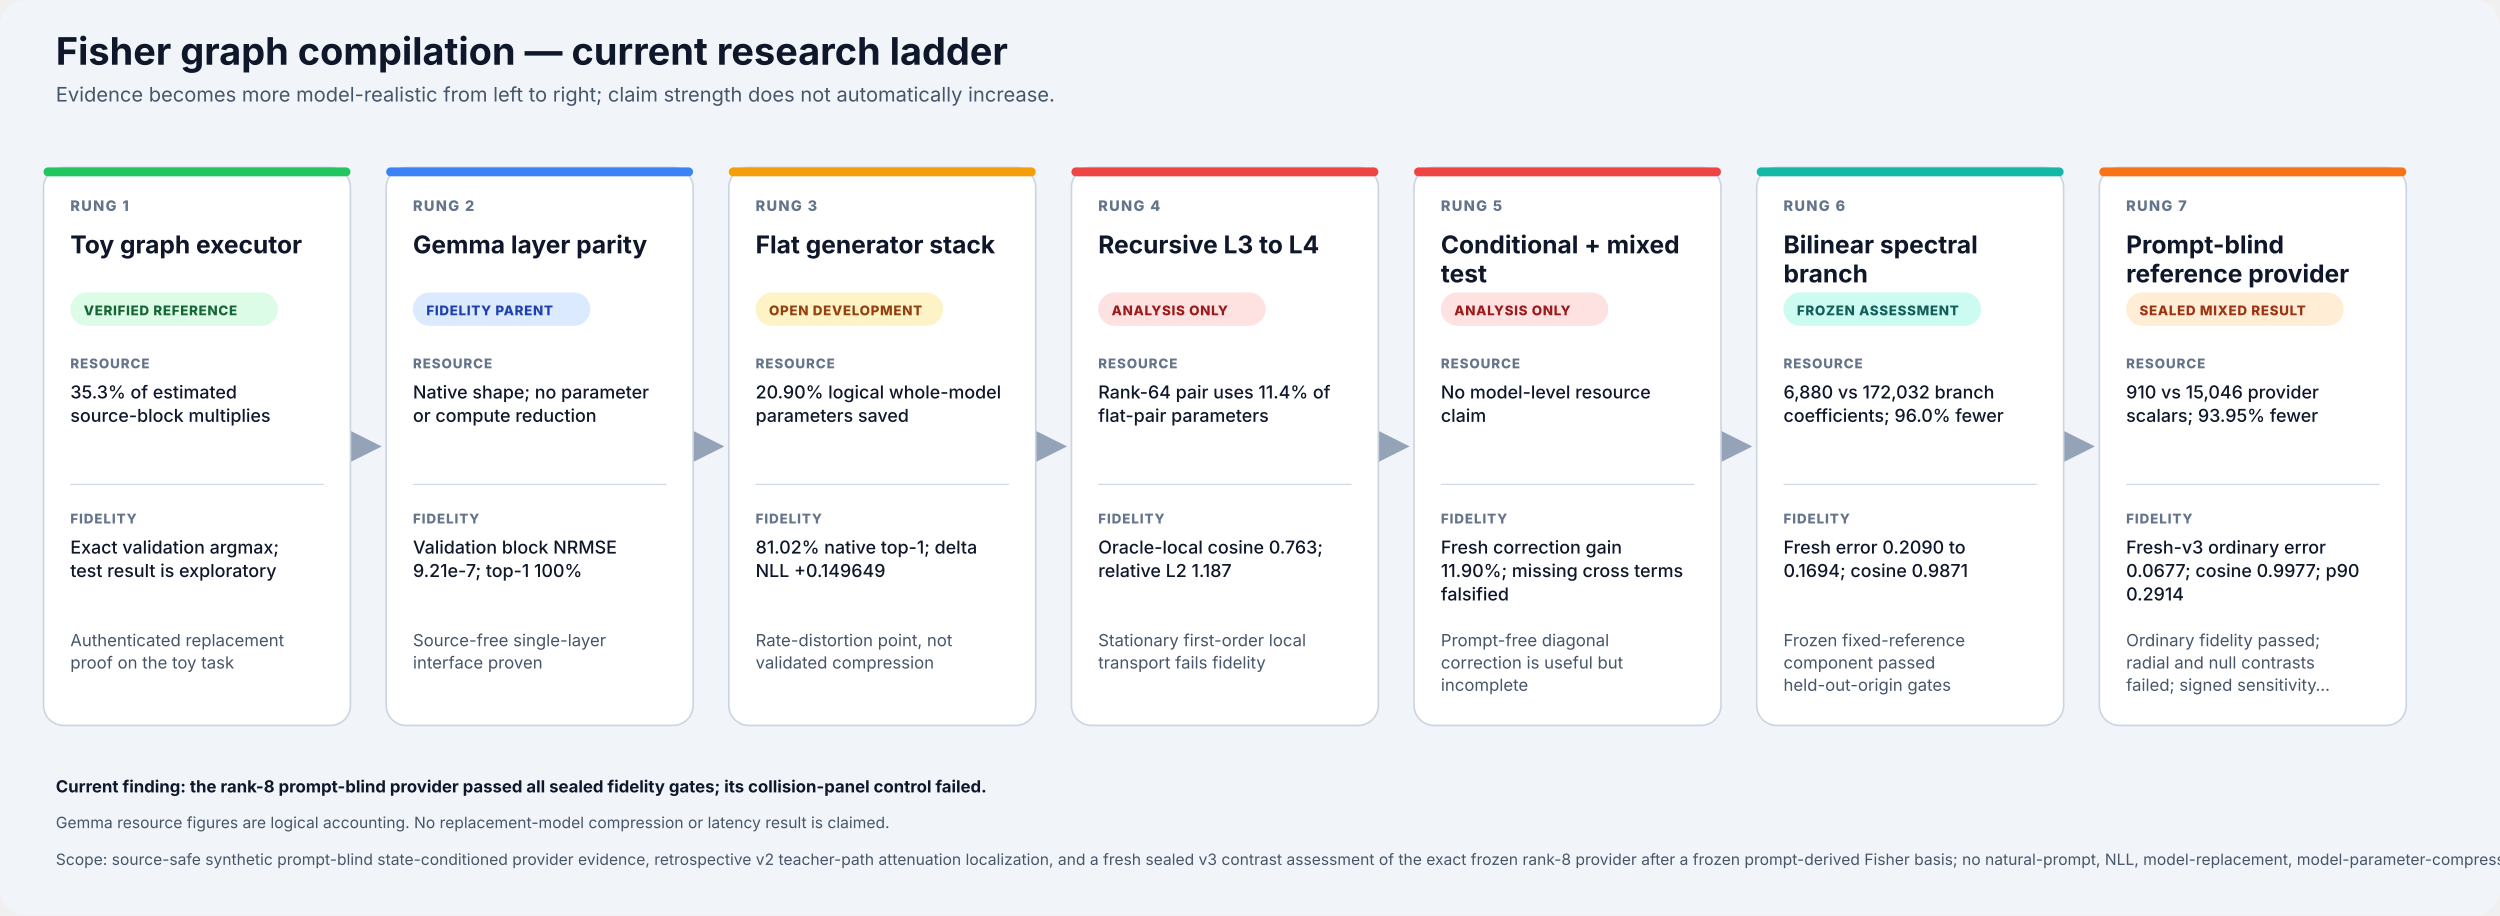
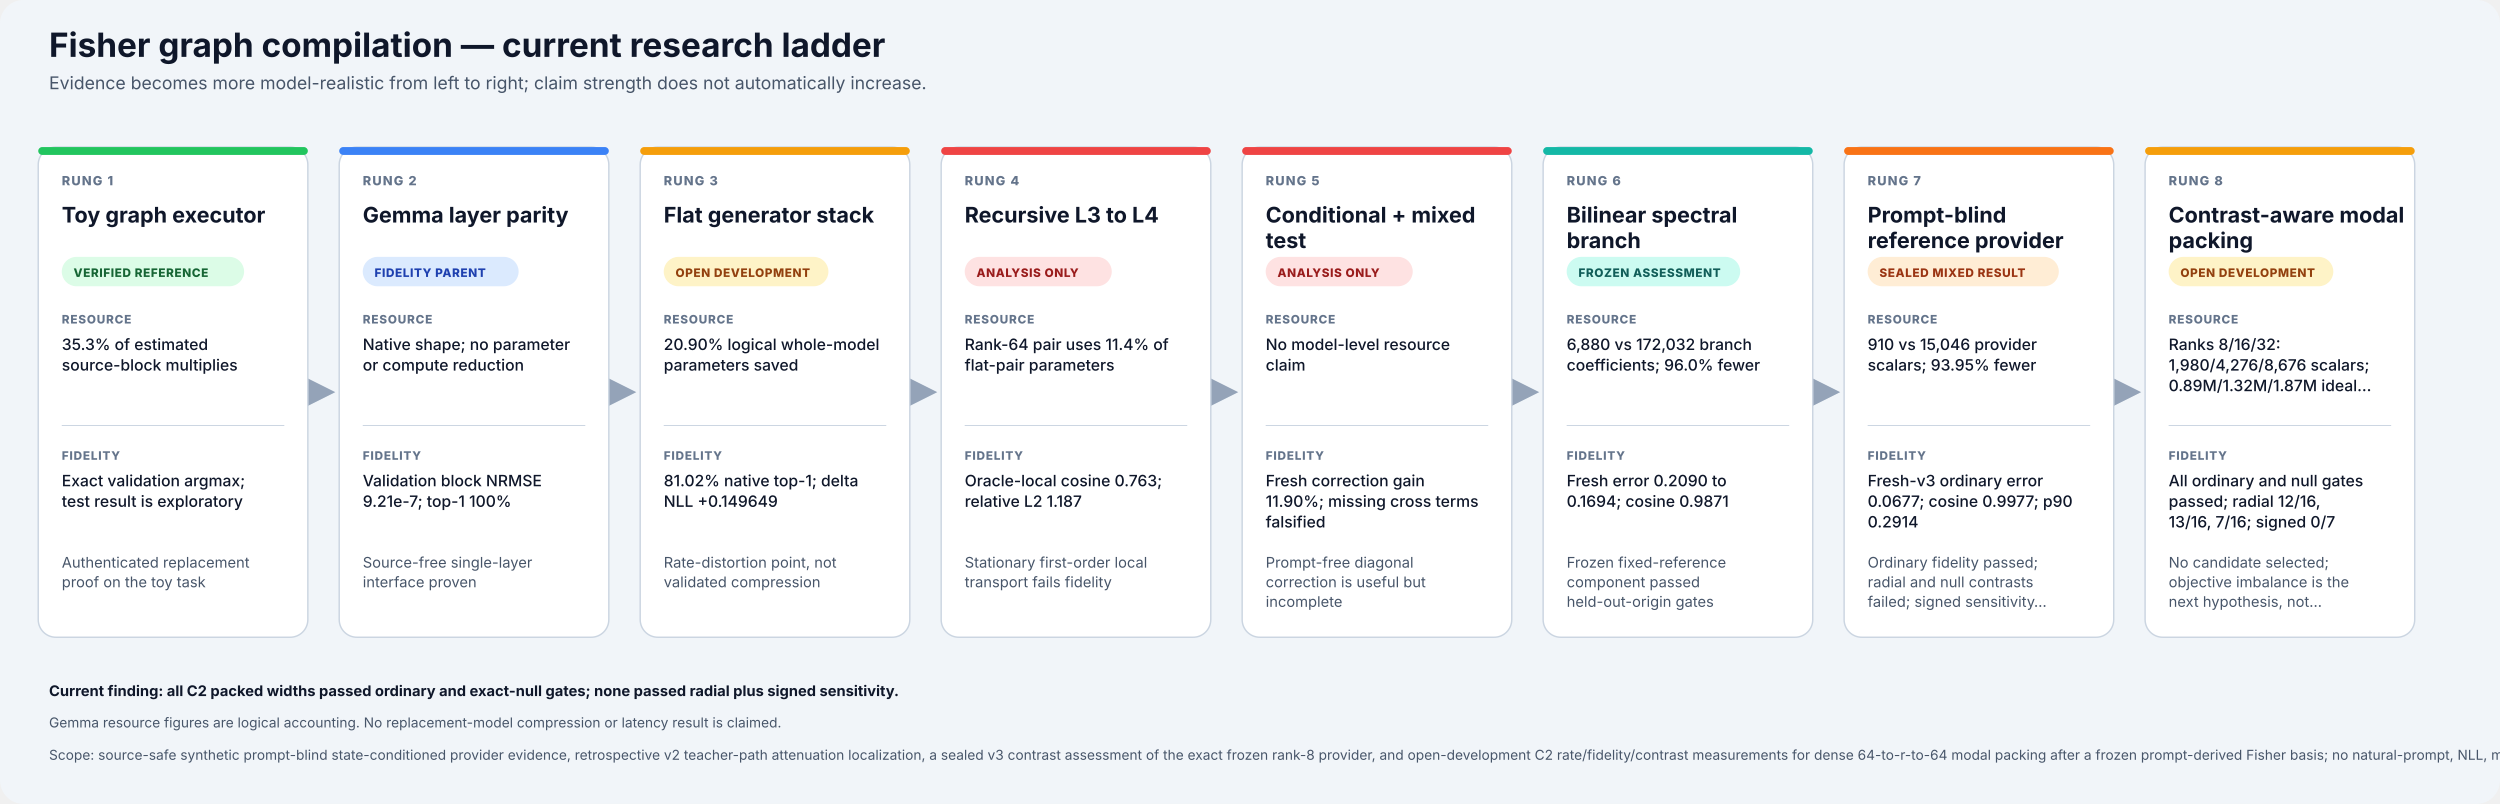
- <svg xmlns="http://www.w3.org/2000/svg" width="2240" height="820" viewBox="0 0 2240 820" role="img" aria-labelledby="figure-title figure-description">
+ <svg xmlns="http://www.w3.org/2000/svg" width="2550" height="820" viewBox="0 0 2550 820" role="img" aria-labelledby="figure-title figure-description">
  <style>
            .background { fill: #f1f5f9; }
            .panel { fill: #ffffff; stroke: #cbd5e1; stroke-width: 1.5; }
            .track { fill: #e2e8f0; }
            .callout { fill: #fff7ed; stroke: #fdba74; stroke-width: 1.5; }
            .divider { stroke: #cbd5e1; stroke-width: 1; }
            .connector { stroke: #94a3b8; stroke-width: 3;
                         stroke-linecap: round; }
            text { font-family: ui-sans-serif, -apple-system, BlinkMacSystemFont,
                   "Segoe UI", sans-serif; fill: #0f172a; }
            .figure-title { font-size: 34px; font-weight: 750; }
            .figure-subtitle { font-size: 18px; fill: #475569; }
            .panel-title { font-size: 22px; font-weight: 700; }
            .stage-number { font-size: 13px; font-weight: 800; fill: #64748b;
                            letter-spacing: 1.2px; }
            .stage-title { font-size: 22px; font-weight: 750; }
            .status { font-size: 12px; font-weight: 800; letter-spacing: .6px; }
            .section-label { font-size: 12px; font-weight: 800; fill: #64748b;
                             letter-spacing: .8px; }
            .body { font-size: 16px; font-weight: 550; }
            .claim { font-size: 15px; fill: #475569; }
            .metric-label { font-size: 16px; font-weight: 700; }
            .metric-scale { font-size: 12px; fill: #64748b; }
            .verdict-good { fill: #047857; }
            .verdict-bad { fill: #b91c1c; }
            .rank-label { font-size: 13px; font-weight: 750; }
            .metric-value { font-size: 14px; font-weight: 750; }
            .footer { font-size: 14px; fill: #475569; }
            .footer-strong { font-size: 15px; font-weight: 700; }
            @media (prefers-color-scheme: dark) {
                .background { fill: #0b1220; }
                .panel { fill: #111827; stroke: #334155; }
                .track { fill: #334155; }
                .callout { fill: #3b2616; stroke: #c2410c; }
                .divider { stroke: #334155; }
                .connector { stroke: #64748b; }
                text { fill: #f8fafc; }
                .figure-subtitle, .claim, .metric-scale, .footer {
                    fill: #cbd5e1;
                }
                .verdict-good { fill: #6ee7b7; }
                .verdict-bad { fill: #fca5a5; }
                .stage-number, .section-label { fill: #94a3b8; }
            }
        </style>
  <defs>
    <marker id="arrow" markerWidth="10" markerHeight="10" refX="8" refY="5" orient="auto" markerUnits="strokeWidth">
      <path d="M 0 0 L 10 5 L 0 10 z" fill="#94a3b8" />
    </marker>
  </defs>
-   <rect class="background" width="2240" height="820" rx="24" />
+   <rect class="background" width="2550" height="820" rx="24" />
  <text class="figure-title" x="50.0" y="58.0">Fisher graph compilation — current research ladder</text>
  <text class="figure-subtitle" x="50.0" y="91.0">Evidence becomes more model-realistic from left to right; claim strength does not automatically increase.</text>
  <line class="connector" x1="321.0" y1="400.0" x2="336.0" y2="400.0" marker-end="url(#arrow)" />
  <line class="connector" x1="628.0" y1="400.0" x2="643.0" y2="400.0" marker-end="url(#arrow)" />
  <line class="connector" x1="935.0" y1="400.0" x2="950.0" y2="400.0" marker-end="url(#arrow)" />
  <line class="connector" x1="1242.0" y1="400.0" x2="1257.0" y2="400.0" marker-end="url(#arrow)" />
  <line class="connector" x1="1549.0" y1="400.0" x2="1564.0" y2="400.0" marker-end="url(#arrow)" />
  <line class="connector" x1="1856.0" y1="400.0" x2="1871.0" y2="400.0" marker-end="url(#arrow)" />
+   <line class="connector" x1="2163.0" y1="400.0" x2="2178.0" y2="400.0" marker-end="url(#arrow)" />
  <rect class="panel" x="39.0" y="150.0" width="275.0" height="500.0" rx="18" />
  <rect x="39.0" y="150.0" width="275.0" height="8.0" rx="4" fill="#22c55e" />
  <text class="stage-number" x="63.0" y="189.0">RUNG 1</text>
  <text class="stage-title" x="63.0" y="227.0">
    <tspan x="63.0" dy="0.0">Toy graph executor</tspan>
  </text>
  <rect x="63.0" y="262.0" width="186.0" height="30.0" rx="15" fill="#dcfce7" />
  <text class="status" x="75.0" y="282.5" style="fill:#166534">VERIFIED REFERENCE</text>
  <text class="section-label" x="63.0" y="330.0">RESOURCE</text>
  <text class="body" x="63.0" y="357.0">
    <tspan x="63.0" dy="0.0">35.3% of estimated</tspan>
    <tspan x="63.0" dy="21.0">source-block multiplies</tspan>
  </text>
  <line class="divider" x1="63.0" y1="434.0" x2="290.0" y2="434.0" />
  <text class="section-label" x="63.0" y="469.0">FIDELITY</text>
  <text class="body" x="63.0" y="496.0">
    <tspan x="63.0" dy="0.0">Exact validation argmax;</tspan>
    <tspan x="63.0" dy="21.0">test result is exploratory</tspan>
  </text>
  <text class="claim" x="63.0" y="579.0">
    <tspan x="63.0" dy="0.0">Authenticated replacement</tspan>
    <tspan x="63.0" dy="20.0">proof on the toy task</tspan>
  </text>
  <rect class="panel" x="346.0" y="150.0" width="275.0" height="500.0" rx="18" />
  <rect x="346.0" y="150.0" width="275.0" height="8.0" rx="4" fill="#3b82f6" />
  <text class="stage-number" x="370.0" y="189.0">RUNG 2</text>
  <text class="stage-title" x="370.0" y="227.0">
    <tspan x="370.0" dy="0.0">Gemma layer parity</tspan>
  </text>
  <rect x="370.0" y="262.0" width="159.0" height="30.0" rx="15" fill="#dbeafe" />
  <text class="status" x="382.0" y="282.5" style="fill:#1e40af">FIDELITY PARENT</text>
  <text class="section-label" x="370.0" y="330.0">RESOURCE</text>
  <text class="body" x="370.0" y="357.0">
    <tspan x="370.0" dy="0.0">Native shape; no parameter</tspan>
    <tspan x="370.0" dy="21.0">or compute reduction</tspan>
  </text>
  <line class="divider" x1="370.0" y1="434.0" x2="597.0" y2="434.0" />
  <text class="section-label" x="370.0" y="469.0">FIDELITY</text>
  <text class="body" x="370.0" y="496.0">
    <tspan x="370.0" dy="0.0">Validation block NRMSE</tspan>
    <tspan x="370.0" dy="21.0">9.21e-7; top-1 100%</tspan>
  </text>
  <text class="claim" x="370.0" y="579.0">
    <tspan x="370.0" dy="0.0">Source-free single-layer</tspan>
    <tspan x="370.0" dy="20.0">interface proven</tspan>
  </text>
  <rect class="panel" x="653.0" y="150.0" width="275.0" height="500.0" rx="18" />
  <rect x="653.0" y="150.0" width="275.0" height="8.0" rx="4" fill="#f59e0b" />
  <text class="stage-number" x="677.0" y="189.0">RUNG 3</text>
  <text class="stage-title" x="677.0" y="227.0">
    <tspan x="677.0" dy="0.0">Flat generator stack</tspan>
  </text>
  <rect x="677.0" y="262.0" width="168.0" height="30.0" rx="15" fill="#fef3c7" />
  <text class="status" x="689.0" y="282.5" style="fill:#92400e">OPEN DEVELOPMENT</text>
  <text class="section-label" x="677.0" y="330.0">RESOURCE</text>
  <text class="body" x="677.0" y="357.0">
    <tspan x="677.0" dy="0.0">20.90% logical whole-model</tspan>
    <tspan x="677.0" dy="21.0">parameters saved</tspan>
  </text>
  <line class="divider" x1="677.0" y1="434.0" x2="904.0" y2="434.0" />
  <text class="section-label" x="677.0" y="469.0">FIDELITY</text>
  <text class="body" x="677.0" y="496.0">
    <tspan x="677.0" dy="0.0">81.02% native top-1; delta</tspan>
    <tspan x="677.0" dy="21.0">NLL +0.149649</tspan>
  </text>
  <text class="claim" x="677.0" y="579.0">
    <tspan x="677.0" dy="0.0">Rate-distortion point, not</tspan>
    <tspan x="677.0" dy="20.0">validated compression</tspan>
  </text>
  <rect class="panel" x="960.0" y="150.0" width="275.0" height="500.0" rx="18" />
  <rect x="960.0" y="150.0" width="275.0" height="8.0" rx="4" fill="#ef4444" />
  <text class="stage-number" x="984.0" y="189.0">RUNG 4</text>
  <text class="stage-title" x="984.0" y="227.0">
    <tspan x="984.0" dy="0.0">Recursive L3 to L4</tspan>
  </text>
  <rect x="984.0" y="262.0" width="150.0" height="30.0" rx="15" fill="#fee2e2" />
  <text class="status" x="996.0" y="282.5" style="fill:#991b1b">ANALYSIS ONLY</text>
  <text class="section-label" x="984.0" y="330.0">RESOURCE</text>
  <text class="body" x="984.0" y="357.0">
    <tspan x="984.0" dy="0.0">Rank-64 pair uses 11.4% of</tspan>
    <tspan x="984.0" dy="21.0">flat-pair parameters</tspan>
  </text>
  <line class="divider" x1="984.0" y1="434.0" x2="1211.0" y2="434.0" />
  <text class="section-label" x="984.0" y="469.0">FIDELITY</text>
  <text class="body" x="984.0" y="496.0">
    <tspan x="984.0" dy="0.0">Oracle-local cosine 0.763;</tspan>
    <tspan x="984.0" dy="21.0">relative L2 1.187</tspan>
  </text>
  <text class="claim" x="984.0" y="579.0">
    <tspan x="984.0" dy="0.0">Stationary first-order local</tspan>
    <tspan x="984.0" dy="20.0">transport fails fidelity</tspan>
  </text>
  <rect class="panel" x="1267.0" y="150.0" width="275.0" height="500.0" rx="18" />
  <rect x="1267.0" y="150.0" width="275.0" height="8.0" rx="4" fill="#ef4444" />
  <text class="stage-number" x="1291.0" y="189.0">RUNG 5</text>
  <text class="stage-title" x="1291.0" y="227.0">
    <tspan x="1291.0" dy="0.0">Conditional + mixed</tspan>
    <tspan x="1291.0" dy="26.0">test</tspan>
  </text>
  <rect x="1291.0" y="262.0" width="150.0" height="30.0" rx="15" fill="#fee2e2" />
  <text class="status" x="1303.0" y="282.5" style="fill:#991b1b">ANALYSIS ONLY</text>
  <text class="section-label" x="1291.0" y="330.0">RESOURCE</text>
  <text class="body" x="1291.0" y="357.0">
    <tspan x="1291.0" dy="0.0">No model-level resource</tspan>
    <tspan x="1291.0" dy="21.0">claim</tspan>
  </text>
  <line class="divider" x1="1291.0" y1="434.0" x2="1518.0" y2="434.0" />
  <text class="section-label" x="1291.0" y="469.0">FIDELITY</text>
  <text class="body" x="1291.0" y="496.0">
    <tspan x="1291.0" dy="0.0">Fresh correction gain</tspan>
    <tspan x="1291.0" dy="21.0">11.90%; missing cross terms</tspan>
    <tspan x="1291.0" dy="21.0">falsified</tspan>
  </text>
  <text class="claim" x="1291.0" y="579.0">
    <tspan x="1291.0" dy="0.0">Prompt-free diagonal</tspan>
    <tspan x="1291.0" dy="20.0">correction is useful but</tspan>
    <tspan x="1291.0" dy="20.0">incomplete</tspan>
  </text>
  <rect class="panel" x="1574.0" y="150.0" width="275.0" height="500.0" rx="18" />
  <rect x="1574.0" y="150.0" width="275.0" height="8.0" rx="4" fill="#14b8a6" />
  <text class="stage-number" x="1598.0" y="189.0">RUNG 6</text>
  <text class="stage-title" x="1598.0" y="227.0">
    <tspan x="1598.0" dy="0.0">Bilinear spectral</tspan>
    <tspan x="1598.0" dy="26.0">branch</tspan>
  </text>
  <rect x="1598.0" y="262.0" width="177.0" height="30.0" rx="15" fill="#ccfbf1" />
  <text class="status" x="1610.0" y="282.5" style="fill:#115e59">FROZEN ASSESSMENT</text>
  <text class="section-label" x="1598.0" y="330.0">RESOURCE</text>
  <text class="body" x="1598.0" y="357.0">
    <tspan x="1598.0" dy="0.0">6,880 vs 172,032 branch</tspan>
    <tspan x="1598.0" dy="21.0">coefficients; 96.0% fewer</tspan>
  </text>
  <line class="divider" x1="1598.0" y1="434.0" x2="1825.0" y2="434.0" />
  <text class="section-label" x="1598.0" y="469.0">FIDELITY</text>
  <text class="body" x="1598.0" y="496.0">
    <tspan x="1598.0" dy="0.0">Fresh error 0.2090 to</tspan>
    <tspan x="1598.0" dy="21.0">0.1694; cosine 0.9871</tspan>
  </text>
  <text class="claim" x="1598.0" y="579.0">
    <tspan x="1598.0" dy="0.0">Frozen fixed-reference</tspan>
    <tspan x="1598.0" dy="20.0">component passed</tspan>
    <tspan x="1598.0" dy="20.0">held-out-origin gates</tspan>
  </text>
  <rect class="panel" x="1881.0" y="150.0" width="275.0" height="500.0" rx="18" />
  <rect x="1881.0" y="150.0" width="275.0" height="8.0" rx="4" fill="#f97316" />
  <text class="stage-number" x="1905.0" y="189.0">RUNG 7</text>
  <text class="stage-title" x="1905.0" y="227.0">
    <tspan x="1905.0" dy="0.0">Prompt-blind</tspan>
    <tspan x="1905.0" dy="26.0">reference provider</tspan>
  </text>
  <rect x="1905.0" y="262.0" width="195.0" height="30.0" rx="15" fill="#ffedd5" />
  <text class="status" x="1917.0" y="282.5" style="fill:#9a3412">SEALED MIXED RESULT</text>
  <text class="section-label" x="1905.0" y="330.0">RESOURCE</text>
  <text class="body" x="1905.0" y="357.0">
    <tspan x="1905.0" dy="0.0">910 vs 15,046 provider</tspan>
    <tspan x="1905.0" dy="21.0">scalars; 93.95% fewer</tspan>
  </text>
  <line class="divider" x1="1905.0" y1="434.0" x2="2132.0" y2="434.0" />
  <text class="section-label" x="1905.0" y="469.0">FIDELITY</text>
  <text class="body" x="1905.0" y="496.0">
    <tspan x="1905.0" dy="0.0">Fresh-v3 ordinary error</tspan>
    <tspan x="1905.0" dy="21.0">0.0677; cosine 0.9977; p90</tspan>
    <tspan x="1905.0" dy="21.0">0.2914</tspan>
  </text>
  <text class="claim" x="1905.0" y="579.0">
    <tspan x="1905.0" dy="0.0">Ordinary fidelity passed;</tspan>
    <tspan x="1905.0" dy="20.0">radial and null contrasts</tspan>
    <tspan x="1905.0" dy="20.0">failed; signed sensitivity…</tspan>
  </text>
-   <text class="footer-strong" x="50.0" y="710.0">Current finding: the rank-8 prompt-blind provider passed all sealed fidelity gates; its collision-panel control failed.</text>
+   <rect class="panel" x="2188.0" y="150.0" width="275.0" height="500.0" rx="18" />
+   <rect x="2188.0" y="150.0" width="275.0" height="8.0" rx="4" fill="#f59e0b" />
+   <text class="stage-number" x="2212.0" y="189.0">RUNG 8</text>
+   <text class="stage-title" x="2212.0" y="227.0">
+     <tspan x="2212.0" dy="0.0">Contrast-aware modal</tspan>
+     <tspan x="2212.0" dy="26.0">packing</tspan>
+   </text>
+   <rect x="2212.0" y="262.0" width="168.0" height="30.0" rx="15" fill="#fef3c7" />
+   <text class="status" x="2224.0" y="282.5" style="fill:#92400e">OPEN DEVELOPMENT</text>
+   <text class="section-label" x="2212.0" y="330.0">RESOURCE</text>
+   <text class="body" x="2212.0" y="357.0">
+     <tspan x="2212.0" dy="0.0">Ranks 8/16/32:</tspan>
+     <tspan x="2212.0" dy="21.0">1,980/4,276/8,676 scalars;</tspan>
+     <tspan x="2212.0" dy="21.0">0.89M/1.32M/1.87M ideal…</tspan>
+   </text>
+   <line class="divider" x1="2212.0" y1="434.0" x2="2439.0" y2="434.0" />
+   <text class="section-label" x="2212.0" y="469.0">FIDELITY</text>
+   <text class="body" x="2212.0" y="496.0">
+     <tspan x="2212.0" dy="0.0">All ordinary and null gates</tspan>
+     <tspan x="2212.0" dy="21.0">passed; radial 12/16,</tspan>
+     <tspan x="2212.0" dy="21.0">13/16, 7/16; signed 0/7</tspan>
+   </text>
+   <text class="claim" x="2212.0" y="579.0">
+     <tspan x="2212.0" dy="0.0">No candidate selected;</tspan>
+     <tspan x="2212.0" dy="20.0">objective imbalance is the</tspan>
+     <tspan x="2212.0" dy="20.0">next hypothesis, not…</tspan>
+   </text>
+   <text class="footer-strong" x="50.0" y="710.0">Current finding: all C2 packed widths passed ordinary and exact-null gates; none passed radial plus signed sensitivity.</text>
  <text class="footer" x="50.0" y="742.0">Gemma resource figures are logical accounting. No replacement-model compression or latency result is claimed.</text>
-   <text class="footer" x="50.0" y="775.0">Scope: source-safe synthetic prompt-blind state-conditioned provider evidence, retrospective v2 teacher-path attenuation localization, and a fresh sealed v3 contrast assessment of the exact frozen rank-8 provider after a frozen prompt-derived Fisher basis; no natural-prompt, NLL, model-replacement, model-parameter-compression, or latency claim</text>
+   <text class="footer" x="50.0" y="775.0">Scope: source-safe synthetic prompt-blind state-conditioned provider evidence, retrospective v2 teacher-path attenuation localization, a sealed v3 contrast assessment of the exact frozen rank-8 provider, and open-development C2 rate/fidelity/contrast measurements for dense 64-to-r-to-64 modal packing after a frozen prompt-derived Fisher basis; no natural-prompt, NLL, model-replacement, whole-model-compression, kernel-efficiency, or latency claim</text>
</svg>
